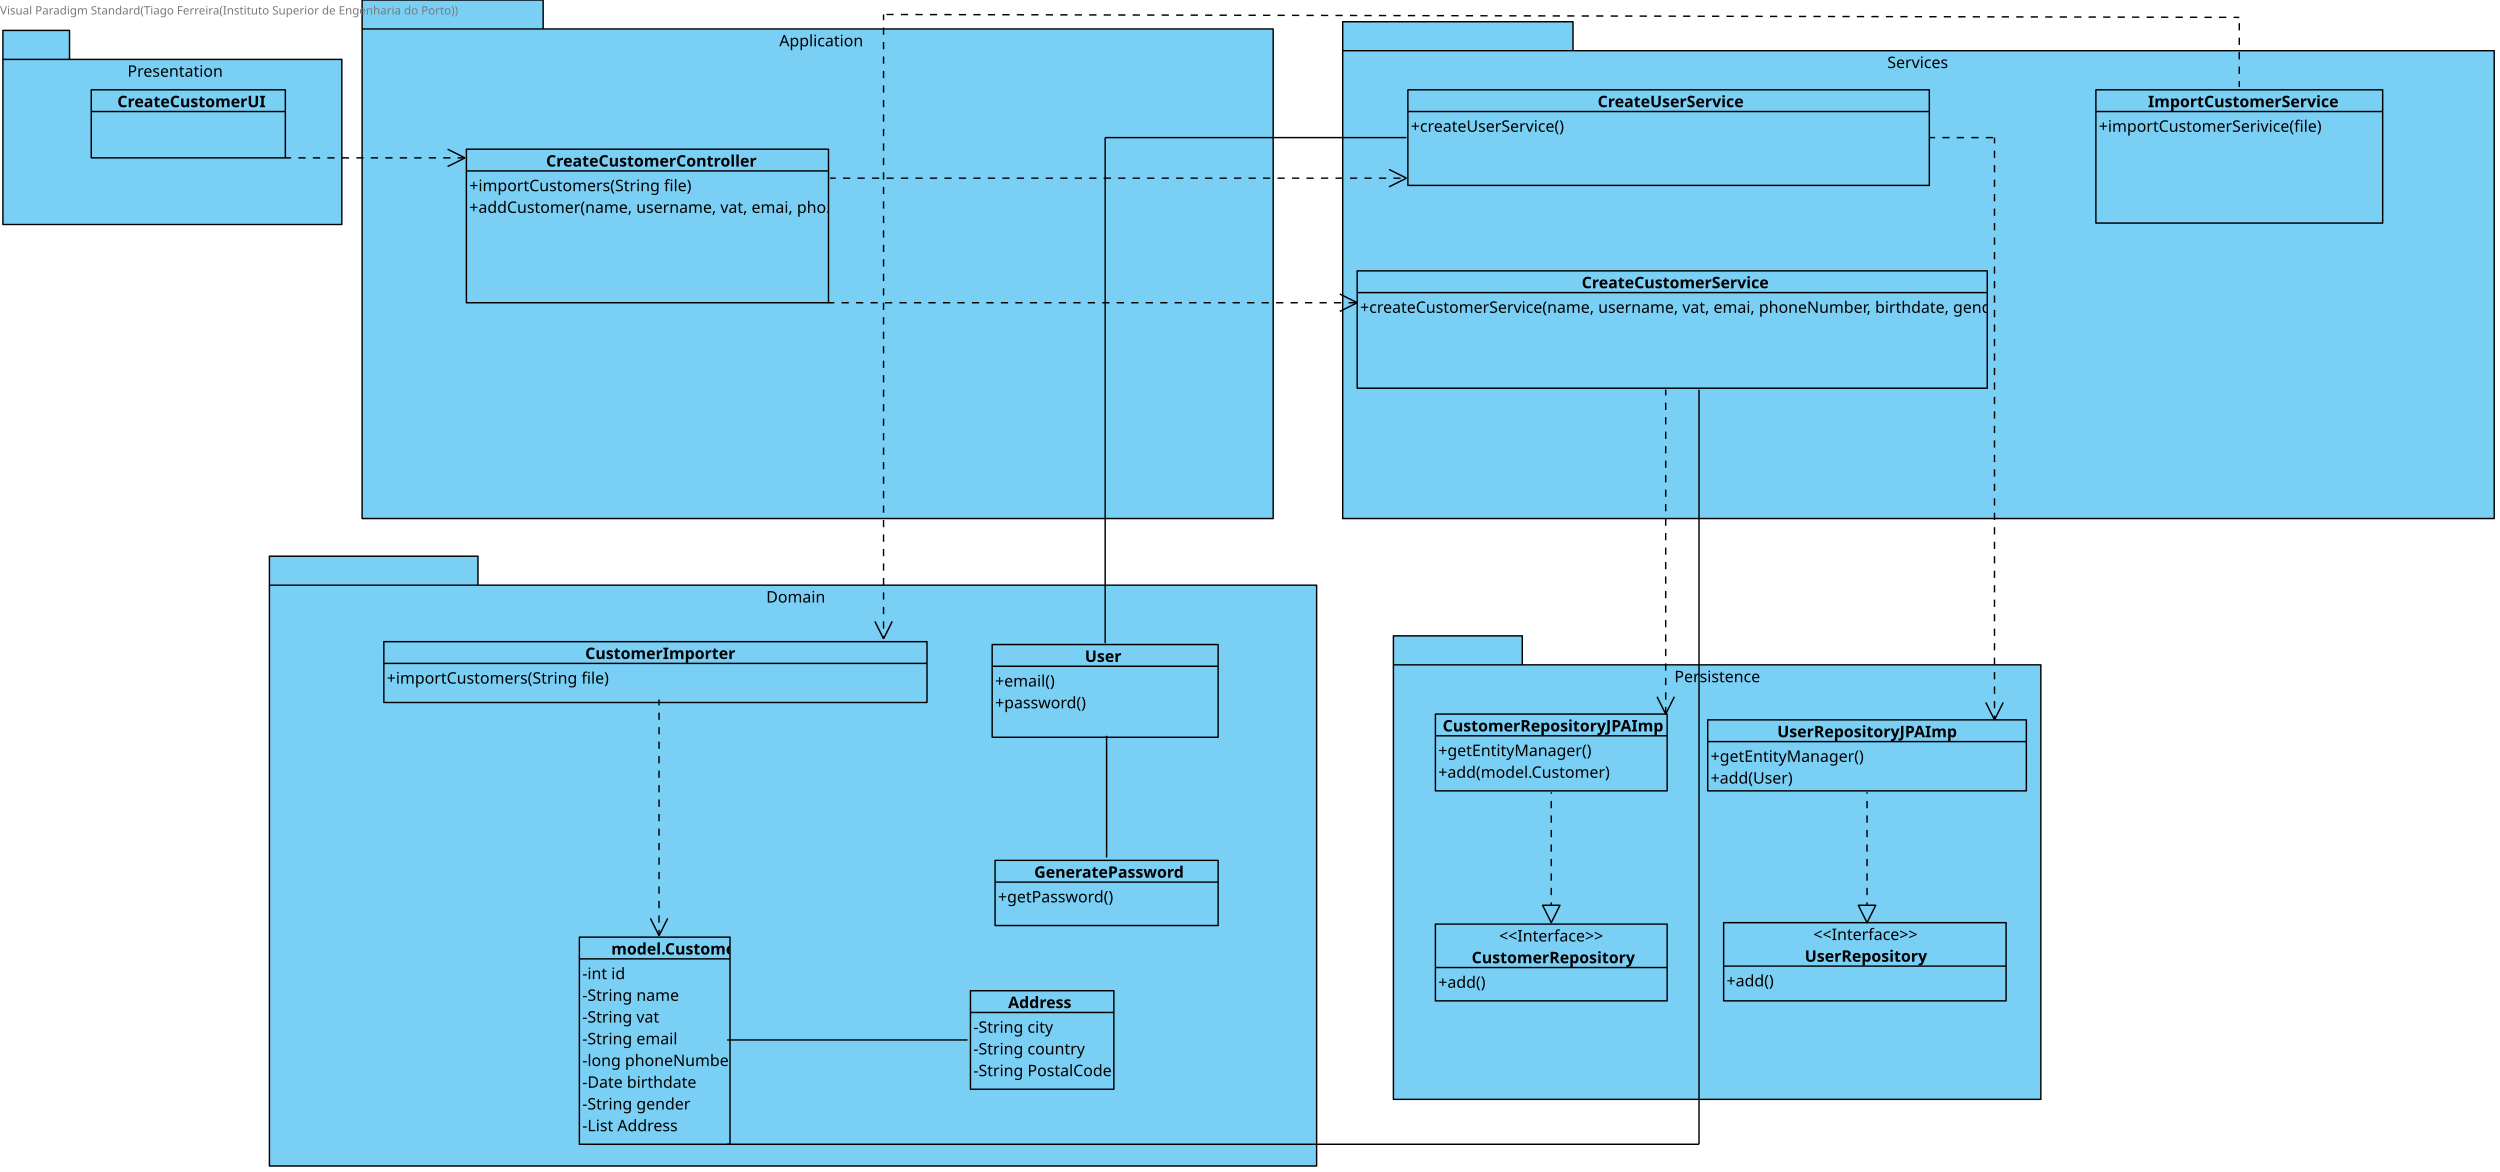
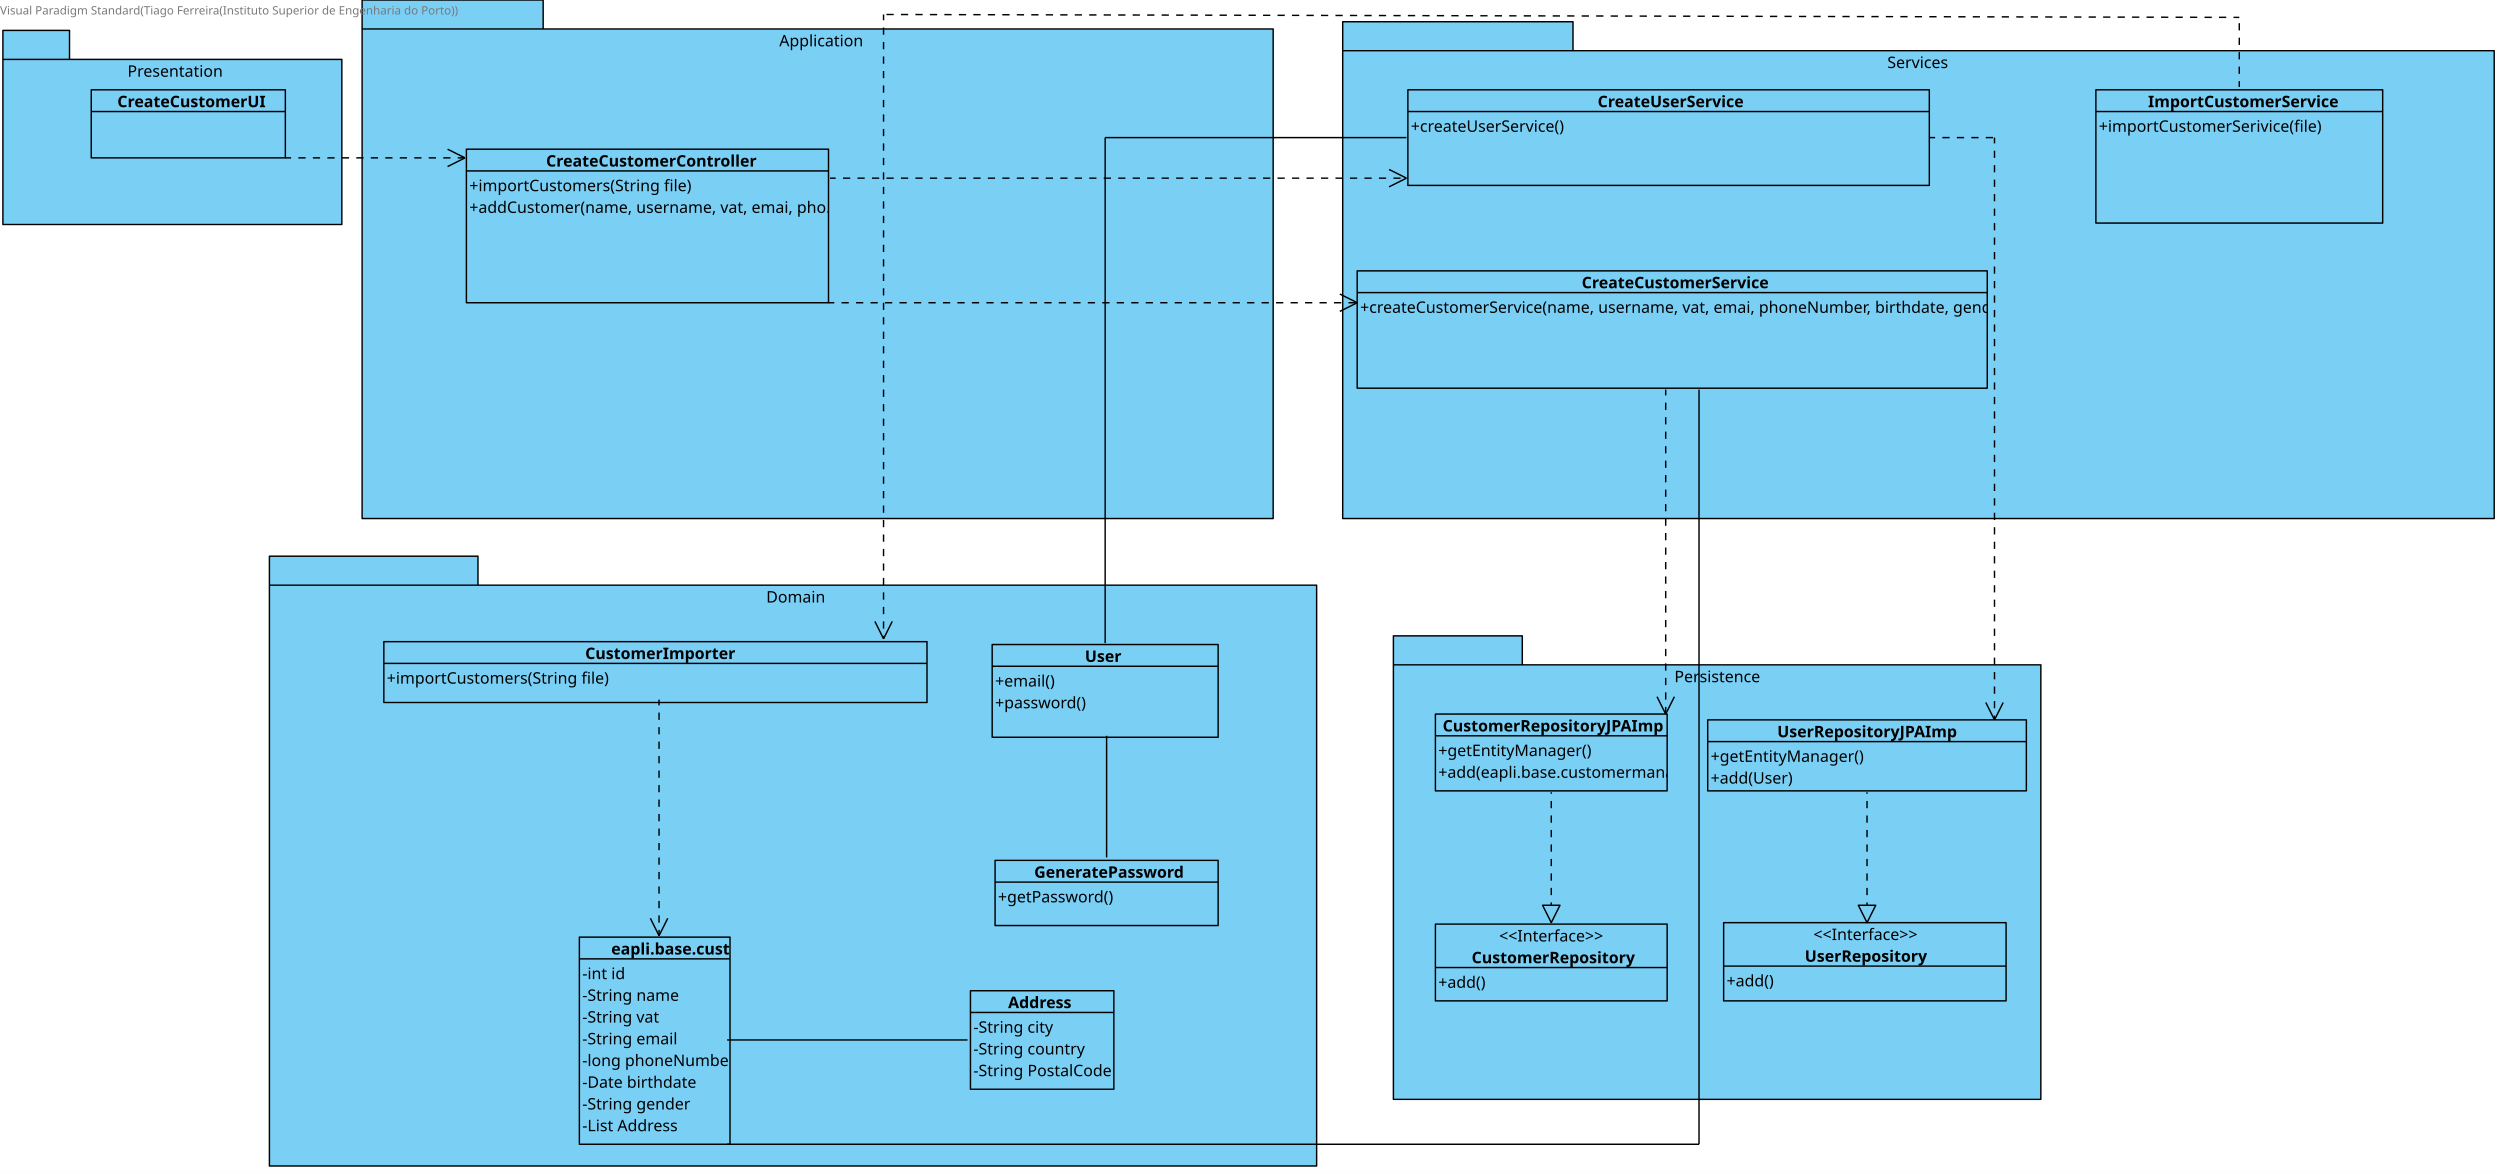
<svg xmlns="http://www.w3.org/2000/svg" fill-opacity="0" color-rendering="auto" color-interpolation="auto" text-rendering="auto" stroke="rgb(0,0,0)" stroke-linecap="square" width="1726" stroke-miterlimit="10" shape-rendering="auto" stroke-opacity="0" fill="rgb(0,0,0)" stroke-dasharray="none" font-weight="normal" stroke-width="1" height="809" font-family="'Dialog'" font-style="normal" stroke-linejoin="miter" font-size="12px" stroke-dashoffset="0" image-rendering="auto">
  <defs id="genericDefs" />
  <g>
    <defs id="defs1">
      <clipPath clipPathUnits="userSpaceOnUse" id="clipPath1">
        <path d="M-7 -7 L735 -7 L735 433 L-7 433 L-7 -7 Z" />
      </clipPath>
      <clipPath clipPathUnits="userSpaceOnUse" id="clipPath2">
        <path d="M0 0 L0 402 L724 402 L724 0 Z" />
      </clipPath>
      <clipPath clipPathUnits="userSpaceOnUse" id="clipPath3">
        <path d="M-7 -7 L246 -7 L246 146 L-7 146 L-7 -7 Z" />
      </clipPath>
      <clipPath clipPathUnits="userSpaceOnUse" id="clipPath4">
        <path d="M0 0 L0 115 L235 115 L235 0 Z" />
      </clipPath>
      <clipPath clipPathUnits="userSpaceOnUse" id="clipPath5">
        <path d="M-7 -7 L145 -7 L145 58 L-7 58 L-7 -7 Z" />
      </clipPath>
      <clipPath clipPathUnits="userSpaceOnUse" id="clipPath6">
        <path d="M0 0 L0 32 L134 32 L134 0 Z" />
      </clipPath>
      <clipPath clipPathUnits="userSpaceOnUse" id="clipPath7">
        <path d="M0 0 L0 15 L134 15 L134 0 Z" />
      </clipPath>
      <clipPath clipPathUnits="userSpaceOnUse" id="clipPath8">
        <path d="M-7 -7 L386 -7 L386 53 L-7 53 L-7 -7 Z" />
      </clipPath>
      <clipPath clipPathUnits="userSpaceOnUse" id="clipPath9">
        <path d="M0 0 L0 15 L375 15 L375 0 Z" />
      </clipPath>
      <clipPath clipPathUnits="userSpaceOnUse" id="clipPath10">
        <path d="M0 0 L0 27 L375 27 L375 0 Z" />
      </clipPath>
      <clipPath clipPathUnits="userSpaceOnUse" id="clipPath11">
        <path d="M-7 -7 L459 -7 L459 332 L-7 332 L-7 -7 Z" />
      </clipPath>
      <clipPath clipPathUnits="userSpaceOnUse" id="clipPath12">
        <path d="M0 0 L0 301 L448 301 L448 0 Z" />
      </clipPath>
      <clipPath clipPathUnits="userSpaceOnUse" id="clipPath13">
        <path d="M-7 -7 L115 -7 L115 154 L-7 154 L-7 -7 Z" />
      </clipPath>
      <clipPath clipPathUnits="userSpaceOnUse" id="clipPath14">
        <path d="M0 0 L0 128 L104 128 L104 0 Z" />
      </clipPath>
      <clipPath clipPathUnits="userSpaceOnUse" id="clipPath15">
        <path d="M0 0 L0 15 L104 15 L104 0 Z" />
      </clipPath>
      <clipPath clipPathUnits="userSpaceOnUse" id="clipPath16">
        <path d="M-7 -7 L110 -7 L110 79 L-7 79 L-7 -7 Z" />
      </clipPath>
      <clipPath clipPathUnits="userSpaceOnUse" id="clipPath17">
        <path d="M0 0 L0 53 L99 53 L99 0 Z" />
      </clipPath>
      <clipPath clipPathUnits="userSpaceOnUse" id="clipPath18">
        <path d="M0 0 L0 15 L99 15 L99 0 Z" />
      </clipPath>
      <clipPath clipPathUnits="userSpaceOnUse" id="clipPath19">
        <path d="M-7 -7 L641 -7 L641 370 L-7 370 L-7 -7 Z" />
      </clipPath>
      <clipPath clipPathUnits="userSpaceOnUse" id="clipPath20">
        <path d="M0 0 L0 339 L630 339 L630 0 Z" />
      </clipPath>
      <clipPath clipPathUnits="userSpaceOnUse" id="clipPath21">
        <path d="M-7 -7 L171 -7 L171 64 L-7 64 L-7 -7 Z" />
      </clipPath>
      <clipPath clipPathUnits="userSpaceOnUse" id="clipPath22">
        <path d="M0 0 L0 38 L160 38 L160 0 Z" />
      </clipPath>
      <clipPath clipPathUnits="userSpaceOnUse" id="clipPath23">
        <path d="M0 0 L0 15 L160 15 L160 0 Z" />
      </clipPath>
      <clipPath clipPathUnits="userSpaceOnUse" id="clipPath24">
        <path d="M0 0 L0 23 L160 23 L160 0 Z" />
      </clipPath>
      <clipPath clipPathUnits="userSpaceOnUse" id="clipPath25">
        <path d="M0 0 L0 30 L160 30 L160 0 Z" />
      </clipPath>
      <clipPath clipPathUnits="userSpaceOnUse" id="clipPath26">
        <path d="M-7 -7 L261 -7 L261 117 L-7 117 L-7 -7 Z" />
      </clipPath>
      <clipPath clipPathUnits="userSpaceOnUse" id="clipPath27">
        <path d="M0 0 L0 91 L250 91 L250 0 Z" />
      </clipPath>
      <clipPath clipPathUnits="userSpaceOnUse" id="clipPath28">
        <path d="M0 0 L0 15 L250 15 L250 0 Z" />
      </clipPath>
      <clipPath clipPathUnits="userSpaceOnUse" id="clipPath29">
        <path d="M-7 -7 L165 -7 L165 56 L-7 56 L-7 -7 Z" />
      </clipPath>
      <clipPath clipPathUnits="userSpaceOnUse" id="clipPath30">
        <path d="M0 0 L0 15 L154 15 L154 0 Z" />
      </clipPath>
      <clipPath clipPathUnits="userSpaceOnUse" id="clipPath31">
        <path d="M0 0 L0 30 L154 30 L154 0 Z" />
      </clipPath>
      <clipPath clipPathUnits="userSpaceOnUse" id="clipPath32">
        <path d="M-7 -7 L231 -7 L231 60 L-7 60 L-7 -7 Z" />
      </clipPath>
      <clipPath clipPathUnits="userSpaceOnUse" id="clipPath33">
        <path d="M0 0 L0 34 L220 34 L220 0 Z" />
      </clipPath>
      <clipPath clipPathUnits="userSpaceOnUse" id="clipPath34">
        <path d="M0 0 L0 15 L220 15 L220 0 Z" />
      </clipPath>
      <clipPath clipPathUnits="userSpaceOnUse" id="clipPath35">
        <path d="M-7 -7 L206 -7 L206 65 L-7 65 L-7 -7 Z" />
      </clipPath>
      <clipPath clipPathUnits="userSpaceOnUse" id="clipPath36">
        <path d="M0 0 L0 24 L195 24 L195 0 Z" />
      </clipPath>
      <clipPath clipPathUnits="userSpaceOnUse" id="clipPath37">
        <path d="M0 0 L0 30 L195 30 L195 0 Z" />
      </clipPath>
      <clipPath clipPathUnits="userSpaceOnUse" id="clipPath38">
        <path d="M-7 -7 L807 -7 L807 355 L-7 355 L-7 -7 Z" />
      </clipPath>
      <clipPath clipPathUnits="userSpaceOnUse" id="clipPath39">
        <path d="M0 0 L0 324 L796 324 L796 0 Z" />
      </clipPath>
      <clipPath clipPathUnits="userSpaceOnUse" id="clipPath40">
        <path d="M-7 -7 L446 -7 L446 92 L-7 92 L-7 -7 Z" />
      </clipPath>
      <clipPath clipPathUnits="userSpaceOnUse" id="clipPath41">
        <path d="M0 0 L0 66 L435 66 L435 0 Z" />
      </clipPath>
      <clipPath clipPathUnits="userSpaceOnUse" id="clipPath42">
        <path d="M0 0 L0 15 L435 15 L435 0 Z" />
      </clipPath>
      <clipPath clipPathUnits="userSpaceOnUse" id="clipPath43">
        <path d="M-7 -7 L167 -7 L167 75 L-7 75 L-7 -7 Z" />
      </clipPath>
      <clipPath clipPathUnits="userSpaceOnUse" id="clipPath44">
        <path d="M0 0 L0 49 L156 49 L156 0 Z" />
      </clipPath>
      <clipPath clipPathUnits="userSpaceOnUse" id="clipPath45">
        <path d="M0 0 L0 15 L155 15 L155 0 Z" />
      </clipPath>
      <clipPath clipPathUnits="userSpaceOnUse" id="clipPath46">
        <path d="M-7 -7 L371 -7 L371 77 L-7 77 L-7 -7 Z" />
      </clipPath>
      <clipPath clipPathUnits="userSpaceOnUse" id="clipPath47">
        <path d="M0 0 L0 51 L360 51 L360 0 Z" />
      </clipPath>
      <clipPath clipPathUnits="userSpaceOnUse" id="clipPath48">
        <path d="M0 0 L0 15 L360 15 L360 0 Z" />
      </clipPath>
      <clipPath clipPathUnits="userSpaceOnUse" id="clipPath49">
        <path d="M-7 -7 L209 -7 L209 103 L-7 103 L-7 -7 Z" />
      </clipPath>
      <clipPath clipPathUnits="userSpaceOnUse" id="clipPath50">
        <path d="M0 0 L0 77 L198 77 L198 0 Z" />
      </clipPath>
      <clipPath clipPathUnits="userSpaceOnUse" id="clipPath51">
        <path d="M0 0 L0 15 L198 15 L198 0 Z" />
      </clipPath>
      <clipPath clipPathUnits="userSpaceOnUse" id="clipPath52">
        <path d="M0 0 L260 0 L260 94 L0 94 L0 0 Z" />
      </clipPath>
      <clipPath clipPathUnits="userSpaceOnUse" id="clipPath53">
        <path d="M0 0 L0 94 L260 94 L260 0 Z" />
      </clipPath>
      <clipPath clipPathUnits="userSpaceOnUse" id="clipPath54">
        <path d="M0 0 L104 0 L104 194 L0 194 L0 0 Z" />
      </clipPath>
      <clipPath clipPathUnits="userSpaceOnUse" id="clipPath55">
        <path d="M0 0 L0 194 L104 194 L104 0 Z" />
      </clipPath>
      <clipPath clipPathUnits="userSpaceOnUse" id="clipPath56">
        <path d="M0 0 L219 0 L219 94 L0 94 L0 0 Z" />
      </clipPath>
      <clipPath clipPathUnits="userSpaceOnUse" id="clipPath57">
        <path d="M0 0 L0 94 L219 94 L219 0 Z" />
      </clipPath>
      <clipPath clipPathUnits="userSpaceOnUse" id="clipPath58">
        <path d="M0 0 L95 0 L95 185 L0 185 L0 0 Z" />
      </clipPath>
      <clipPath clipPathUnits="userSpaceOnUse" id="clipPath59">
        <path d="M0 0 L0 185 L95 185 L95 0 Z" />
      </clipPath>
      <clipPath clipPathUnits="userSpaceOnUse" id="clipPath60">
        <path d="M0 0 L95 0 L95 319 L0 319 L0 0 Z" />
      </clipPath>
      <clipPath clipPathUnits="userSpaceOnUse" id="clipPath61">
        <path d="M0 0 L0 319 L95 319 L95 0 Z" />
      </clipPath>
      <clipPath clipPathUnits="userSpaceOnUse" id="clipPath62">
        <path d="M0 0 L94 0 L94 257 L0 257 L0 0 Z" />
      </clipPath>
      <clipPath clipPathUnits="userSpaceOnUse" id="clipPath63">
        <path d="M0 0 L0 257 L94 257 L94 0 Z" />
      </clipPath>
      <clipPath clipPathUnits="userSpaceOnUse" id="clipPath64">
        <path d="M0 0 L459 0 L459 95 L0 95 L0 0 Z" />
      </clipPath>
      <clipPath clipPathUnits="userSpaceOnUse" id="clipPath65">
        <path d="M0 0 L0 95 L459 95 L459 0 Z" />
      </clipPath>
      <clipPath clipPathUnits="userSpaceOnUse" id="clipPath66">
        <path d="M0 0 L149 0 L149 506 L0 506 L0 0 Z" />
      </clipPath>
      <clipPath clipPathUnits="userSpaceOnUse" id="clipPath67">
        <path d="M0 0 L0 506 L149 506 L149 0 Z" />
      </clipPath>
      <clipPath clipPathUnits="userSpaceOnUse" id="clipPath68">
        <path d="M0 0 L502 0 L502 104 L0 104 L0 0 Z" />
      </clipPath>
      <clipPath clipPathUnits="userSpaceOnUse" id="clipPath69">
        <path d="M0 0 L0 104 L502 104 L502 0 Z" />
      </clipPath>
      <clipPath clipPathUnits="userSpaceOnUse" id="clipPath70">
        <path d="M0 0 L766 0 L766 616 L0 616 L0 0 Z" />
      </clipPath>
      <clipPath clipPathUnits="userSpaceOnUse" id="clipPath71">
        <path d="M0 0 L0 616 L766 616 L766 0 Z" />
      </clipPath>
      <clipPath clipPathUnits="userSpaceOnUse" id="clipPath72">
        <path d="M0 0 L104 0 L104 188 L0 188 L0 0 Z" />
      </clipPath>
      <clipPath clipPathUnits="userSpaceOnUse" id="clipPath73">
        <path d="M0 0 L0 188 L104 188 L104 0 Z" />
      </clipPath>
      <clipPath clipPathUnits="userSpaceOnUse" id="clipPath74">
        <path d="M0 0 L312 0 L312 453 L0 453 L0 0 Z" />
      </clipPath>
      <clipPath clipPathUnits="userSpaceOnUse" id="clipPath75">
        <path d="M0 0 L0 453 L312 453 L312 0 Z" />
      </clipPath>
      <clipPath clipPathUnits="userSpaceOnUse" id="clipPath76">
        <path d="M0 0 L1030 0 L1030 526 L0 526 L0 0 Z" />
      </clipPath>
      <clipPath clipPathUnits="userSpaceOnUse" id="clipPath77">
        <path d="M0 0 L0 526 L1030 526 L1030 0 Z" />
      </clipPath>
    </defs>
    <g fill="white" text-rendering="geometricPrecision" fill-opacity="1" stroke-opacity="1" stroke="white">
      <rect x="0" width="1726" height="809" y="0" stroke="none" />
    </g>
    <g font-size="11px" transform="translate(186,384)" fill-opacity="1" fill="rgb(122,207,245)" text-rendering="geometricPrecision" image-rendering="optimizeQuality" font-family="sans-serif" stroke="rgb(122,207,245)" stroke-opacity="1">
      <rect x="0" width="144" height="20" y="0" clip-path="url(#clipPath1)" stroke="none" />
      <rect x="0" width="723" height="401" y="20" clip-path="url(#clipPath1)" stroke="none" />
    </g>
    <g stroke-linecap="butt" font-size="11px" transform="translate(186,384)" fill-opacity="1" fill="black" text-rendering="geometricPrecision" image-rendering="optimizeQuality" font-family="sans-serif" stroke-linejoin="round" stroke="black" stroke-opacity="1" stroke-miterlimit="0">
      <path fill="none" d="M0 20 L723 20 L723 421 L0 421 L0 0 L144 0 L144 20" clip-path="url(#clipPath1)" />
    </g>
    <g font-size="11px" transform="translate(186,404)" fill-opacity="1" fill="black" text-rendering="geometricPrecision" image-rendering="optimizeQuality" font-family="sans-serif" stroke="black" stroke-opacity="1">
      <text x="343" xml:space="preserve" y="12" clip-path="url(#clipPath2)" stroke="none">Domain</text>
    </g>
    <g font-size="11px" transform="translate(2,21)" fill-opacity="1" fill="rgb(122,207,245)" text-rendering="geometricPrecision" image-rendering="optimizeQuality" font-family="sans-serif" stroke="rgb(122,207,245)" stroke-opacity="1">
      <rect x="0" width="46" height="20" y="0" clip-path="url(#clipPath3)" stroke="none" />
      <rect x="0" width="234" height="114" y="20" clip-path="url(#clipPath3)" stroke="none" />
    </g>
    <g stroke-linecap="butt" font-size="11px" transform="translate(2,21)" fill-opacity="1" fill="black" text-rendering="geometricPrecision" image-rendering="optimizeQuality" font-family="sans-serif" stroke-linejoin="round" stroke="black" stroke-opacity="1" stroke-miterlimit="0">
      <path fill="none" d="M0 20 L234 20 L234 134 L0 134 L0 0 L46 0 L46 20" clip-path="url(#clipPath3)" />
    </g>
    <g font-size="11px" transform="translate(2,41)" fill-opacity="1" fill="black" text-rendering="geometricPrecision" image-rendering="optimizeQuality" font-family="sans-serif" stroke="black" stroke-opacity="1">
      <text x="86" xml:space="preserve" y="12" clip-path="url(#clipPath4)" stroke="none">Presentation</text>
    </g>
    <g font-size="11px" transform="translate(63,62)" fill-opacity="1" fill="rgb(122,207,245)" text-rendering="geometricPrecision" image-rendering="optimizeQuality" font-family="sans-serif" stroke="rgb(122,207,245)" font-weight="bold" stroke-opacity="1">
      <rect x="0" width="134" height="47" y="0" clip-path="url(#clipPath5)" stroke="none" />
    </g>
    <g fill-opacity="1" text-rendering="geometricPrecision" stroke="black" stroke-linecap="butt" transform="translate(63,62)" stroke-miterlimit="0" stroke-opacity="1" fill="black" font-weight="bold" font-family="sans-serif" stroke-linejoin="round" font-size="11px" image-rendering="optimizeQuality">
      <rect fill="none" x="0" width="134" height="47" y="0" clip-path="url(#clipPath5)" />
      <line y2="15" fill="none" x1="0" clip-path="url(#clipPath5)" x2="134" y1="15" />
    </g>
    <g font-size="11px" transform="translate(63,62)" fill-opacity="1" fill="black" text-rendering="geometricPrecision" image-rendering="optimizeQuality" font-family="sans-serif" stroke="black" font-weight="bold" stroke-opacity="1">
      <text x="18" xml:space="preserve" y="12" clip-path="url(#clipPath7)" stroke="none">CreateCustomerUI</text>
    </g>
    <g font-size="11px" transform="translate(265,443)" fill-opacity="1" fill="rgb(122,207,245)" text-rendering="geometricPrecision" image-rendering="optimizeQuality" font-family="sans-serif" stroke="rgb(122,207,245)" font-weight="bold" stroke-opacity="1">
      <rect x="0" width="375" height="42" y="0" clip-path="url(#clipPath8)" stroke="none" />
    </g>
    <g fill-opacity="1" text-rendering="geometricPrecision" stroke="black" stroke-linecap="butt" transform="translate(265,443)" stroke-miterlimit="0" stroke-opacity="1" fill="black" font-weight="bold" font-family="sans-serif" stroke-linejoin="round" font-size="11px" image-rendering="optimizeQuality">
      <rect fill="none" x="0" width="375" height="42" y="0" clip-path="url(#clipPath8)" />
      <line y2="15" fill="none" x1="0" clip-path="url(#clipPath8)" x2="375" y1="15" />
    </g>
    <g font-size="11px" transform="translate(265,443)" fill-opacity="1" fill="black" text-rendering="geometricPrecision" image-rendering="optimizeQuality" font-family="sans-serif" stroke="black" font-weight="bold" stroke-opacity="1">
      <text x="139" xml:space="preserve" y="12" clip-path="url(#clipPath9)" stroke="none">CustomerImporter</text>
    </g>
    <g font-size="11px" transform="matrix(1,0,0,1,265,458)" fill-opacity="1" fill="black" text-rendering="geometricPrecision" image-rendering="optimizeQuality" font-family="sans-serif" stroke="black" stroke-opacity="1">
      <text x="2" xml:space="preserve" y="14" clip-path="url(#clipPath10)" stroke="none">+importCustomers(String file)</text>
    </g>
    <g font-size="11px" transform="translate(962,439)" fill-opacity="1" fill="rgb(122,207,245)" text-rendering="geometricPrecision" image-rendering="optimizeQuality" font-family="sans-serif" stroke="rgb(122,207,245)" stroke-opacity="1">
      <rect x="0" width="89" height="20" y="0" clip-path="url(#clipPath11)" stroke="none" />
      <rect x="0" width="447" height="300" y="20" clip-path="url(#clipPath11)" stroke="none" />
    </g>
    <g stroke-linecap="butt" font-size="11px" transform="translate(962,439)" fill-opacity="1" fill="black" text-rendering="geometricPrecision" image-rendering="optimizeQuality" font-family="sans-serif" stroke-linejoin="round" stroke="black" stroke-opacity="1" stroke-miterlimit="0">
      <path fill="none" d="M0 20 L447 20 L447 320 L0 320 L0 0 L89 0 L89 20" clip-path="url(#clipPath11)" />
    </g>
    <g font-size="11px" transform="translate(962,459)" fill-opacity="1" fill="black" text-rendering="geometricPrecision" image-rendering="optimizeQuality" font-family="sans-serif" stroke="black" stroke-opacity="1">
      <text x="194" xml:space="preserve" y="12" clip-path="url(#clipPath12)" stroke="none">Persistence</text>
    </g>
    <g font-size="11px" transform="translate(400,647)" fill-opacity="1" fill="rgb(122,207,245)" text-rendering="geometricPrecision" image-rendering="optimizeQuality" font-family="sans-serif" stroke="rgb(122,207,245)" font-weight="bold" stroke-opacity="1">
      <rect x="0" width="104" height="143" y="0" clip-path="url(#clipPath13)" stroke="none" />
    </g>
    <g fill-opacity="1" text-rendering="geometricPrecision" stroke="black" stroke-linecap="butt" transform="translate(400,647)" stroke-miterlimit="0" stroke-opacity="1" fill="black" font-weight="bold" font-family="sans-serif" stroke-linejoin="round" font-size="11px" image-rendering="optimizeQuality">
      <rect fill="none" x="0" width="104" height="143" y="0" clip-path="url(#clipPath13)" />
      <line y2="15" fill="none" x1="0" clip-path="url(#clipPath13)" x2="104" y1="15" />
    </g>
    <g font-size="11px" transform="matrix(1,0,0,1,400,662)" fill-opacity="1" fill="black" text-rendering="geometricPrecision" image-rendering="optimizeQuality" font-family="sans-serif" stroke="black" stroke-opacity="1">
      <text x="2" xml:space="preserve" y="14" clip-path="url(#clipPath14)" stroke="none">-int id</text>
    </g>
    <g font-size="11px" transform="matrix(1,0,0,1,400,662)" fill-opacity="1" fill="black" text-rendering="geometricPrecision" image-rendering="optimizeQuality" font-family="sans-serif" stroke="black" stroke-opacity="1">
      <text x="2" xml:space="preserve" y="29" clip-path="url(#clipPath14)" stroke="none">-String name</text>
    </g>
    <g font-size="11px" transform="matrix(1,0,0,1,400,662)" fill-opacity="1" fill="black" text-rendering="geometricPrecision" image-rendering="optimizeQuality" font-family="sans-serif" stroke="black" stroke-opacity="1">
      <text x="2" xml:space="preserve" y="44" clip-path="url(#clipPath14)" stroke="none">-String vat</text>
    </g>
    <g font-size="11px" transform="matrix(1,0,0,1,400,662)" fill-opacity="1" fill="black" text-rendering="geometricPrecision" image-rendering="optimizeQuality" font-family="sans-serif" stroke="black" stroke-opacity="1">
      <text x="2" xml:space="preserve" y="59" clip-path="url(#clipPath14)" stroke="none">-String email</text>
    </g>
    <g font-size="11px" transform="matrix(1,0,0,1,400,662)" fill-opacity="1" fill="black" text-rendering="geometricPrecision" image-rendering="optimizeQuality" font-family="sans-serif" stroke="black" stroke-opacity="1">
      <text x="2" xml:space="preserve" y="74" clip-path="url(#clipPath14)" stroke="none">-long phoneNumber</text>
    </g>
    <g font-size="11px" transform="matrix(1,0,0,1,400,662)" fill-opacity="1" fill="black" text-rendering="geometricPrecision" image-rendering="optimizeQuality" font-family="sans-serif" stroke="black" stroke-opacity="1">
      <text x="2" xml:space="preserve" y="89" clip-path="url(#clipPath14)" stroke="none">-Date birthdate</text>
    </g>
    <g font-size="11px" transform="matrix(1,0,0,1,400,662)" fill-opacity="1" fill="black" text-rendering="geometricPrecision" image-rendering="optimizeQuality" font-family="sans-serif" stroke="black" stroke-opacity="1">
      <text x="2" xml:space="preserve" y="104" clip-path="url(#clipPath14)" stroke="none">-String gender</text>
    </g>
    <g font-size="11px" transform="matrix(1,0,0,1,400,662)" fill-opacity="1" fill="black" text-rendering="geometricPrecision" image-rendering="optimizeQuality" font-family="sans-serif" stroke="black" stroke-opacity="1">
      <text x="2" xml:space="preserve" y="119" clip-path="url(#clipPath14)" stroke="none">-List Address</text>
    </g>
    <g font-size="11px" transform="translate(400,647)" fill-opacity="1" fill="black" text-rendering="geometricPrecision" image-rendering="optimizeQuality" font-family="sans-serif" stroke="black" font-weight="bold" stroke-opacity="1">
-       <text x="22" xml:space="preserve" y="12" clip-path="url(#clipPath15)" stroke="none">model.Customer⠀</text>
+       <text x="22" xml:space="preserve" y="12" clip-path="url(#clipPath15)" stroke="none">eapli.base.customermanagement.domain.Customer⠀</text>
    </g>
    <g font-size="11px" transform="translate(670,684)" fill-opacity="1" fill="rgb(122,207,245)" text-rendering="geometricPrecision" image-rendering="optimizeQuality" font-family="sans-serif" stroke="rgb(122,207,245)" font-weight="bold" stroke-opacity="1">
      <rect x="0" width="99" height="68" y="0" clip-path="url(#clipPath16)" stroke="none" />
    </g>
    <g fill-opacity="1" text-rendering="geometricPrecision" stroke="black" stroke-linecap="butt" transform="translate(670,684)" stroke-miterlimit="0" stroke-opacity="1" fill="black" font-weight="bold" font-family="sans-serif" stroke-linejoin="round" font-size="11px" image-rendering="optimizeQuality">
      <rect fill="none" x="0" width="99" height="68" y="0" clip-path="url(#clipPath16)" />
      <line y2="15" fill="none" x1="0" clip-path="url(#clipPath16)" x2="99" y1="15" />
    </g>
    <g font-size="11px" transform="matrix(1,0,0,1,670,699)" fill-opacity="1" fill="black" text-rendering="geometricPrecision" image-rendering="optimizeQuality" font-family="sans-serif" stroke="black" stroke-opacity="1">
      <text x="2" xml:space="preserve" y="14" clip-path="url(#clipPath17)" stroke="none">-String city</text>
    </g>
    <g font-size="11px" transform="matrix(1,0,0,1,670,699)" fill-opacity="1" fill="black" text-rendering="geometricPrecision" image-rendering="optimizeQuality" font-family="sans-serif" stroke="black" stroke-opacity="1">
      <text x="2" xml:space="preserve" y="29" clip-path="url(#clipPath17)" stroke="none">-String country</text>
    </g>
    <g font-size="11px" transform="matrix(1,0,0,1,670,699)" fill-opacity="1" fill="black" text-rendering="geometricPrecision" image-rendering="optimizeQuality" font-family="sans-serif" stroke="black" stroke-opacity="1">
      <text x="2" xml:space="preserve" y="44" clip-path="url(#clipPath17)" stroke="none">-String PostalCode</text>
    </g>
    <g font-size="11px" transform="translate(670,684)" fill-opacity="1" fill="black" text-rendering="geometricPrecision" image-rendering="optimizeQuality" font-family="sans-serif" stroke="black" font-weight="bold" stroke-opacity="1">
      <text x="26" xml:space="preserve" y="12" clip-path="url(#clipPath18)" stroke="none">Address</text>
    </g>
    <g font-size="11px" transform="translate(250,0)" fill-opacity="1" fill="rgb(122,207,245)" text-rendering="geometricPrecision" image-rendering="optimizeQuality" font-family="sans-serif" stroke="rgb(122,207,245)" stroke-opacity="1">
      <rect x="0" width="125" height="20" y="0" clip-path="url(#clipPath19)" stroke="none" />
      <rect x="0" width="629" height="338" y="20" clip-path="url(#clipPath19)" stroke="none" />
    </g>
    <g stroke-linecap="butt" font-size="11px" transform="translate(250,0)" fill-opacity="1" fill="black" text-rendering="geometricPrecision" image-rendering="optimizeQuality" font-family="sans-serif" stroke-linejoin="round" stroke="black" stroke-opacity="1" stroke-miterlimit="0">
      <path fill="none" d="M0 20 L629 20 L629 358 L0 358 L0 0 L125 0 L125 20" clip-path="url(#clipPath19)" />
    </g>
    <g font-size="11px" transform="translate(250,20)" fill-opacity="1" fill="black" text-rendering="geometricPrecision" image-rendering="optimizeQuality" font-family="sans-serif" stroke="black" stroke-opacity="1">
      <text x="288" xml:space="preserve" y="12" clip-path="url(#clipPath20)" stroke="none">Application</text>
    </g>
    <g font-size="11px" transform="translate(991,493)" fill-opacity="1" fill="rgb(122,207,245)" text-rendering="geometricPrecision" image-rendering="optimizeQuality" font-family="sans-serif" stroke="rgb(122,207,245)" font-weight="bold" stroke-opacity="1">
      <rect x="0" width="160" height="53" y="0" clip-path="url(#clipPath21)" stroke="none" />
    </g>
    <g fill-opacity="1" text-rendering="geometricPrecision" stroke="black" stroke-linecap="butt" transform="translate(991,493)" stroke-miterlimit="0" stroke-opacity="1" fill="black" font-weight="bold" font-family="sans-serif" stroke-linejoin="round" font-size="11px" image-rendering="optimizeQuality">
      <rect fill="none" x="0" width="160" height="53" y="0" clip-path="url(#clipPath21)" />
      <line y2="15" fill="none" x1="0" clip-path="url(#clipPath21)" x2="160" y1="15" />
    </g>
    <g font-size="11px" transform="matrix(1,0,0,1,991,508)" fill-opacity="1" fill="black" text-rendering="geometricPrecision" image-rendering="optimizeQuality" font-family="sans-serif" stroke="black" stroke-opacity="1">
      <text x="2" xml:space="preserve" y="14" clip-path="url(#clipPath22)" stroke="none">+getEntityManager()</text>
    </g>
    <g font-size="11px" transform="matrix(1,0,0,1,991,508)" fill-opacity="1" fill="black" text-rendering="geometricPrecision" image-rendering="optimizeQuality" font-family="sans-serif" stroke="black" stroke-opacity="1">
-       <text x="2" xml:space="preserve" y="29" clip-path="url(#clipPath22)" stroke="none">+add(model.Customer)</text>
+       <text x="2" xml:space="preserve" y="29" clip-path="url(#clipPath22)" stroke="none">+add(eapli.base.customermanagement.domain.Customer)</text>
    </g>
    <g font-size="11px" transform="translate(991,493)" fill-opacity="1" fill="black" text-rendering="geometricPrecision" image-rendering="optimizeQuality" font-family="sans-serif" stroke="black" font-weight="bold" stroke-opacity="1">
      <text x="5" xml:space="preserve" y="12" clip-path="url(#clipPath23)" stroke="none">CustomerRepositoryJPAImp</text>
    </g>
    <g font-size="11px" transform="translate(991,638)" fill-opacity="1" fill="rgb(122,207,245)" text-rendering="geometricPrecision" image-rendering="optimizeQuality" font-family="sans-serif" stroke="rgb(122,207,245)" font-weight="bold" stroke-opacity="1">
      <rect x="0" width="160" height="53" y="0" clip-path="url(#clipPath21)" stroke="none" />
    </g>
    <g fill-opacity="1" text-rendering="geometricPrecision" stroke="black" stroke-linecap="butt" transform="translate(991,638)" stroke-miterlimit="0" stroke-opacity="1" fill="black" font-weight="bold" font-family="sans-serif" stroke-linejoin="round" font-size="11px" image-rendering="optimizeQuality">
      <rect fill="none" x="0" width="160" height="53" y="0" clip-path="url(#clipPath21)" />
      <line y2="30" fill="none" x1="0" clip-path="url(#clipPath21)" x2="160" y1="30" />
    </g>
    <g font-size="11px" transform="matrix(1,0,0,1,991,668)" fill-opacity="1" fill="black" text-rendering="geometricPrecision" image-rendering="optimizeQuality" font-family="sans-serif" stroke="black" stroke-opacity="1">
      <text x="2" xml:space="preserve" y="14" clip-path="url(#clipPath24)" stroke="none">+add()</text>
    </g>
    <g font-size="11px" transform="translate(991,638)" fill-opacity="1" fill="black" text-rendering="geometricPrecision" image-rendering="optimizeQuality" font-family="sans-serif" stroke="black" stroke-opacity="1">
      <text x="44" xml:space="preserve" y="12" clip-path="url(#clipPath25)" stroke="none">&lt;&lt;Interface&gt;&gt;</text>
      <text x="25" xml:space="preserve" y="27" clip-path="url(#clipPath25)" font-weight="bold" stroke="none">CustomerRepository</text>
    </g>
    <g font-size="11px" transform="translate(322,103)" fill-opacity="1" fill="rgb(122,207,245)" text-rendering="geometricPrecision" image-rendering="optimizeQuality" font-family="sans-serif" stroke="rgb(122,207,245)" font-weight="bold" stroke-opacity="1">
      <rect x="0" width="250" height="106" y="0" clip-path="url(#clipPath26)" stroke="none" />
    </g>
    <g fill-opacity="1" text-rendering="geometricPrecision" stroke="black" stroke-linecap="butt" transform="translate(322,103)" stroke-miterlimit="0" stroke-opacity="1" fill="black" font-weight="bold" font-family="sans-serif" stroke-linejoin="round" font-size="11px" image-rendering="optimizeQuality">
      <rect fill="none" x="0" width="250" height="106" y="0" clip-path="url(#clipPath26)" />
      <line y2="15" fill="none" x1="0" clip-path="url(#clipPath26)" x2="250" y1="15" />
    </g>
    <g font-size="11px" transform="matrix(1,0,0,1,322,118)" fill-opacity="1" fill="black" text-rendering="geometricPrecision" image-rendering="optimizeQuality" font-family="sans-serif" stroke="black" stroke-opacity="1">
      <text x="2" xml:space="preserve" y="14" clip-path="url(#clipPath27)" stroke="none">+importCustomers(String file)</text>
    </g>
    <g font-size="11px" transform="matrix(1,0,0,1,322,118)" fill-opacity="1" fill="black" text-rendering="geometricPrecision" image-rendering="optimizeQuality" font-family="sans-serif" stroke="black" stroke-opacity="1">
      <text x="2" xml:space="preserve" y="29" clip-path="url(#clipPath27)" stroke="none">+addCustomer(name, username, vat, emai, pho...</text>
    </g>
    <g font-size="11px" transform="translate(322,103)" fill-opacity="1" fill="black" text-rendering="geometricPrecision" image-rendering="optimizeQuality" font-family="sans-serif" stroke="black" font-weight="bold" stroke-opacity="1">
      <text x="55" xml:space="preserve" y="12" clip-path="url(#clipPath28)" stroke="none">CreateCustomerController</text>
    </g>
    <g font-size="11px" transform="translate(687,594)" fill-opacity="1" fill="rgb(122,207,245)" text-rendering="geometricPrecision" image-rendering="optimizeQuality" font-family="sans-serif" stroke="rgb(122,207,245)" font-weight="bold" stroke-opacity="1">
      <rect x="0" width="154" height="45" y="0" clip-path="url(#clipPath29)" stroke="none" />
    </g>
    <g fill-opacity="1" text-rendering="geometricPrecision" stroke="black" stroke-linecap="butt" transform="translate(687,594)" stroke-miterlimit="0" stroke-opacity="1" fill="black" font-weight="bold" font-family="sans-serif" stroke-linejoin="round" font-size="11px" image-rendering="optimizeQuality">
      <rect fill="none" x="0" width="154" height="45" y="0" clip-path="url(#clipPath29)" />
      <line y2="15" fill="none" x1="0" clip-path="url(#clipPath29)" x2="154" y1="15" />
    </g>
    <g font-size="11px" transform="translate(687,594)" fill-opacity="1" fill="black" text-rendering="geometricPrecision" image-rendering="optimizeQuality" font-family="sans-serif" stroke="black" font-weight="bold" stroke-opacity="1">
      <text x="27" xml:space="preserve" y="12" clip-path="url(#clipPath30)" stroke="none">GeneratePassword</text>
    </g>
    <g font-size="11px" transform="matrix(1,0,0,1,687,609)" fill-opacity="1" fill="black" text-rendering="geometricPrecision" image-rendering="optimizeQuality" font-family="sans-serif" stroke="black" stroke-opacity="1">
      <text x="2" xml:space="preserve" y="14" clip-path="url(#clipPath31)" stroke="none">+getPassword()</text>
    </g>
    <g font-size="11px" transform="translate(1179,497)" fill-opacity="1" fill="rgb(122,207,245)" text-rendering="geometricPrecision" image-rendering="optimizeQuality" font-family="sans-serif" stroke="rgb(122,207,245)" font-weight="bold" stroke-opacity="1">
      <rect x="0" width="220" height="49" y="0" clip-path="url(#clipPath32)" stroke="none" />
    </g>
    <g fill-opacity="1" text-rendering="geometricPrecision" stroke="black" stroke-linecap="butt" transform="translate(1179,497)" stroke-miterlimit="0" stroke-opacity="1" fill="black" font-weight="bold" font-family="sans-serif" stroke-linejoin="round" font-size="11px" image-rendering="optimizeQuality">
      <rect fill="none" x="0" width="220" height="49" y="0" clip-path="url(#clipPath32)" />
      <line y2="15" fill="none" x1="0" clip-path="url(#clipPath32)" x2="220" y1="15" />
    </g>
    <g font-size="11px" transform="matrix(1,0,0,1,1179,512)" fill-opacity="1" fill="black" text-rendering="geometricPrecision" image-rendering="optimizeQuality" font-family="sans-serif" stroke="black" stroke-opacity="1">
      <text x="2" xml:space="preserve" y="14" clip-path="url(#clipPath33)" stroke="none">+getEntityManager()</text>
    </g>
    <g font-size="11px" transform="matrix(1,0,0,1,1179,512)" fill-opacity="1" fill="black" text-rendering="geometricPrecision" image-rendering="optimizeQuality" font-family="sans-serif" stroke="black" stroke-opacity="1">
      <text x="2" xml:space="preserve" y="29" clip-path="url(#clipPath33)" stroke="none">+add(User)</text>
    </g>
    <g font-size="11px" transform="translate(1179,497)" fill-opacity="1" fill="black" text-rendering="geometricPrecision" image-rendering="optimizeQuality" font-family="sans-serif" stroke="black" font-weight="bold" stroke-opacity="1">
      <text x="48" xml:space="preserve" y="12" clip-path="url(#clipPath34)" stroke="none">UserRepositoryJPAImp</text>
    </g>
    <g font-size="11px" transform="translate(1190,637)" fill-opacity="1" fill="rgb(122,207,245)" text-rendering="geometricPrecision" image-rendering="optimizeQuality" font-family="sans-serif" stroke="rgb(122,207,245)" font-weight="bold" stroke-opacity="1">
      <rect x="0" width="195" height="54" y="0" clip-path="url(#clipPath35)" stroke="none" />
    </g>
    <g fill-opacity="1" text-rendering="geometricPrecision" stroke="black" stroke-linecap="butt" transform="translate(1190,637)" stroke-miterlimit="0" stroke-opacity="1" fill="black" font-weight="bold" font-family="sans-serif" stroke-linejoin="round" font-size="11px" image-rendering="optimizeQuality">
      <rect fill="none" x="0" width="195" height="54" y="0" clip-path="url(#clipPath35)" />
      <line y2="30" fill="none" x1="0" clip-path="url(#clipPath35)" x2="195" y1="30" />
    </g>
    <g font-size="11px" transform="matrix(1,0,0,1,1190,667)" fill-opacity="1" fill="black" text-rendering="geometricPrecision" image-rendering="optimizeQuality" font-family="sans-serif" stroke="black" stroke-opacity="1">
      <text x="2" xml:space="preserve" y="14" clip-path="url(#clipPath36)" stroke="none">+add()</text>
    </g>
    <g font-size="11px" transform="translate(1190,637)" fill-opacity="1" fill="black" text-rendering="geometricPrecision" image-rendering="optimizeQuality" font-family="sans-serif" stroke="black" stroke-opacity="1">
      <text x="62" xml:space="preserve" y="12" clip-path="url(#clipPath37)" stroke="none">&lt;&lt;Interface&gt;&gt;</text>
      <text x="56" xml:space="preserve" y="27" clip-path="url(#clipPath37)" font-weight="bold" stroke="none">UserRepository</text>
    </g>
    <g font-size="11px" transform="translate(927,15)" fill-opacity="1" fill="rgb(122,207,245)" text-rendering="geometricPrecision" image-rendering="optimizeQuality" font-family="sans-serif" stroke="rgb(122,207,245)" stroke-opacity="1">
      <rect x="0" width="159" height="20" y="0" clip-path="url(#clipPath38)" stroke="none" />
      <rect x="0" width="795" height="323" y="20" clip-path="url(#clipPath38)" stroke="none" />
    </g>
    <g stroke-linecap="butt" font-size="11px" transform="translate(927,15)" fill-opacity="1" fill="black" text-rendering="geometricPrecision" image-rendering="optimizeQuality" font-family="sans-serif" stroke-linejoin="round" stroke="black" stroke-opacity="1" stroke-miterlimit="0">
      <path fill="none" d="M0 20 L795 20 L795 343 L0 343 L0 0 L159 0 L159 20" clip-path="url(#clipPath38)" />
    </g>
    <g font-size="11px" transform="translate(927,35)" fill-opacity="1" fill="black" text-rendering="geometricPrecision" image-rendering="optimizeQuality" font-family="sans-serif" stroke="black" stroke-opacity="1">
      <text x="376" xml:space="preserve" y="12" clip-path="url(#clipPath39)" stroke="none">Services</text>
    </g>
    <g font-size="11px" transform="translate(937,187)" fill-opacity="1" fill="rgb(122,207,245)" text-rendering="geometricPrecision" image-rendering="optimizeQuality" font-family="sans-serif" stroke="rgb(122,207,245)" font-weight="bold" stroke-opacity="1">
      <rect x="0" width="435" height="81" y="0" clip-path="url(#clipPath40)" stroke="none" />
    </g>
    <g fill-opacity="1" text-rendering="geometricPrecision" stroke="black" stroke-linecap="butt" transform="translate(937,187)" stroke-miterlimit="0" stroke-opacity="1" fill="black" font-weight="bold" font-family="sans-serif" stroke-linejoin="round" font-size="11px" image-rendering="optimizeQuality">
      <rect fill="none" x="0" width="435" height="81" y="0" clip-path="url(#clipPath40)" />
      <line y2="15" fill="none" x1="0" clip-path="url(#clipPath40)" x2="435" y1="15" />
    </g>
    <g font-size="11px" transform="matrix(1,0,0,1,937,202)" fill-opacity="1" fill="black" text-rendering="geometricPrecision" image-rendering="optimizeQuality" font-family="sans-serif" stroke="black" stroke-opacity="1">
      <text x="2" xml:space="preserve" y="14" clip-path="url(#clipPath41)" stroke="none">+createCustomerService(name, username, vat, emai, phoneNumber, birthdate, gender)</text>
    </g>
    <g font-size="11px" transform="translate(937,187)" fill-opacity="1" fill="black" text-rendering="geometricPrecision" image-rendering="optimizeQuality" font-family="sans-serif" stroke="black" font-weight="bold" stroke-opacity="1">
      <text x="155" xml:space="preserve" y="12" clip-path="url(#clipPath42)" stroke="none">CreateCustomerService</text>
    </g>
    <g font-size="11px" transform="translate(685,445)" fill-opacity="1" fill="rgb(122,207,245)" text-rendering="geometricPrecision" image-rendering="optimizeQuality" font-family="sans-serif" stroke="rgb(122,207,245)" font-weight="bold" stroke-opacity="1">
      <rect x="0" width="156" height="64" y="0" clip-path="url(#clipPath43)" stroke="none" />
    </g>
    <g fill-opacity="1" text-rendering="geometricPrecision" stroke="black" stroke-linecap="butt" transform="translate(685,445)" stroke-miterlimit="0" stroke-opacity="1" fill="black" font-weight="bold" font-family="sans-serif" stroke-linejoin="round" font-size="11px" image-rendering="optimizeQuality">
      <rect fill="none" x="0" width="156" height="64" y="0" clip-path="url(#clipPath43)" />
      <line y2="15" fill="none" x1="0" clip-path="url(#clipPath43)" x2="156" y1="15" />
    </g>
    <g font-size="11px" transform="matrix(1,0,0,1,685,460)" fill-opacity="1" fill="black" text-rendering="geometricPrecision" image-rendering="optimizeQuality" font-family="sans-serif" stroke="black" stroke-opacity="1">
      <text x="2" xml:space="preserve" y="14" clip-path="url(#clipPath44)" stroke="none">+email()</text>
    </g>
    <g font-size="11px" transform="matrix(1,0,0,1,685,460)" fill-opacity="1" fill="black" text-rendering="geometricPrecision" image-rendering="optimizeQuality" font-family="sans-serif" stroke="black" stroke-opacity="1">
      <text x="2" xml:space="preserve" y="29" clip-path="url(#clipPath44)" stroke="none">+password()</text>
    </g>
    <g font-size="11px" transform="translate(685,445)" fill-opacity="1" fill="black" text-rendering="geometricPrecision" image-rendering="optimizeQuality" font-family="sans-serif" stroke="black" font-weight="bold" stroke-opacity="1">
      <text x="64" xml:space="preserve" y="12" clip-path="url(#clipPath45)" stroke="none">User</text>
    </g>
    <g font-size="11px" transform="translate(972,62)" fill-opacity="1" fill="rgb(122,207,245)" text-rendering="geometricPrecision" image-rendering="optimizeQuality" font-family="sans-serif" stroke="rgb(122,207,245)" font-weight="bold" stroke-opacity="1">
      <rect x="0" width="360" height="66" y="0" clip-path="url(#clipPath46)" stroke="none" />
    </g>
    <g fill-opacity="1" text-rendering="geometricPrecision" stroke="black" stroke-linecap="butt" transform="translate(972,62)" stroke-miterlimit="0" stroke-opacity="1" fill="black" font-weight="bold" font-family="sans-serif" stroke-linejoin="round" font-size="11px" image-rendering="optimizeQuality">
      <rect fill="none" x="0" width="360" height="66" y="0" clip-path="url(#clipPath46)" />
      <line y2="15" fill="none" x1="0" clip-path="url(#clipPath46)" x2="360" y1="15" />
    </g>
    <g font-size="11px" transform="matrix(1,0,0,1,972,77)" fill-opacity="1" fill="black" text-rendering="geometricPrecision" image-rendering="optimizeQuality" font-family="sans-serif" stroke="black" stroke-opacity="1">
      <text x="2" xml:space="preserve" y="14" clip-path="url(#clipPath47)" stroke="none">+createUserService()</text>
    </g>
    <g font-size="11px" transform="translate(972,62)" fill-opacity="1" fill="black" text-rendering="geometricPrecision" image-rendering="optimizeQuality" font-family="sans-serif" stroke="black" font-weight="bold" stroke-opacity="1">
      <text x="131" xml:space="preserve" y="12" clip-path="url(#clipPath48)" stroke="none">CreateUserService</text>
    </g>
    <g font-size="11px" transform="translate(1447,62)" fill-opacity="1" fill="rgb(122,207,245)" text-rendering="geometricPrecision" image-rendering="optimizeQuality" font-family="sans-serif" stroke="rgb(122,207,245)" font-weight="bold" stroke-opacity="1">
      <rect x="0" width="198" height="92" y="0" clip-path="url(#clipPath49)" stroke="none" />
    </g>
    <g fill-opacity="1" text-rendering="geometricPrecision" stroke="black" stroke-linecap="butt" transform="translate(1447,62)" stroke-miterlimit="0" stroke-opacity="1" fill="black" font-weight="bold" font-family="sans-serif" stroke-linejoin="round" font-size="11px" image-rendering="optimizeQuality">
      <rect fill="none" x="0" width="198" height="92" y="0" clip-path="url(#clipPath49)" />
      <line y2="15" fill="none" x1="0" clip-path="url(#clipPath49)" x2="198" y1="15" />
    </g>
    <g font-size="11px" transform="matrix(1,0,0,1,1447,77)" fill-opacity="1" fill="black" text-rendering="geometricPrecision" image-rendering="optimizeQuality" font-family="sans-serif" stroke="black" stroke-opacity="1">
      <text x="2" xml:space="preserve" y="14" clip-path="url(#clipPath50)" stroke="none">+importCustomerSerivice(file)</text>
    </g>
    <g font-size="11px" transform="translate(1447,62)" fill-opacity="1" fill="black" text-rendering="geometricPrecision" image-rendering="optimizeQuality" font-family="sans-serif" stroke="black" font-weight="bold" stroke-opacity="1">
      <text x="36" xml:space="preserve" y="12" clip-path="url(#clipPath51)" stroke="none">ImportCustomerService</text>
    </g>
    <g stroke-linecap="butt" font-size="11px" transform="translate(457,672)" fill-opacity="1" fill="black" text-rendering="geometricPrecision" image-rendering="optimizeQuality" font-family="sans-serif" stroke-linejoin="round" stroke="black" stroke-opacity="1">
      <line y2="46" fill="none" x1="45" clip-path="url(#clipPath53)" x2="211" y1="46" />
    </g>
    <g fill-opacity="1" text-rendering="geometricPrecision" stroke="black" stroke-linecap="butt" transform="translate(1021,497)" stroke-opacity="1" fill="black" stroke-dasharray="5" font-family="sans-serif" stroke-linejoin="round" font-size="11px" stroke-dashoffset="1" image-rendering="optimizeQuality">
      <line y2="50" fill="none" x1="50" clip-path="url(#clipPath55)" x2="50" y1="140" />
    </g>
    <g stroke-linecap="butt" font-size="11px" transform="translate(1021,497)" fill-opacity="1" fill="rgb(122,207,245)" text-rendering="geometricPrecision" image-rendering="optimizeQuality" font-family="sans-serif" stroke-linejoin="round" stroke="rgb(122,207,245)" stroke-opacity="1">
      <polygon points=" 50 140 56 128 44 128" stroke="none" clip-path="url(#clipPath55)" />
      <polygon fill="none" clip-path="url(#clipPath55)" points=" 50 140 56 128 44 128" stroke="black" />
    </g>
    <g fill-opacity="1" text-rendering="geometricPrecision" stroke="black" stroke-linecap="butt" transform="translate(151,63)" stroke-opacity="1" fill="black" stroke-dasharray="5" font-family="sans-serif" stroke-linejoin="round" font-size="11px" stroke-dashoffset="1" image-rendering="optimizeQuality">
      <line y2="46" fill="none" x1="46" clip-path="url(#clipPath57)" x2="170" y1="46" />
      <line clip-path="url(#clipPath57)" stroke-dashoffset="0" fill="none" x1="170" x2="158" y1="46" y2="40" stroke-dasharray="none" />
      <line clip-path="url(#clipPath57)" stroke-dashoffset="0" fill="none" x1="170" x2="158" y1="46" y2="52" stroke-dasharray="none" />
    </g>
    <g fill-opacity="1" text-rendering="geometricPrecision" stroke="black" stroke-linecap="butt" transform="translate(1244,502)" stroke-opacity="1" fill="black" stroke-dasharray="5" font-family="sans-serif" stroke-linejoin="round" font-size="11px" stroke-dashoffset="1" image-rendering="optimizeQuality">
      <line y2="45" fill="none" x1="45" clip-path="url(#clipPath59)" x2="45" y1="135" />
    </g>
    <g stroke-linecap="butt" font-size="11px" transform="translate(1244,502)" fill-opacity="1" fill="rgb(122,207,245)" text-rendering="geometricPrecision" image-rendering="optimizeQuality" font-family="sans-serif" stroke-linejoin="round" stroke="rgb(122,207,245)" stroke-opacity="1">
      <polygon points=" 45 135 51 123 39 123" stroke="none" clip-path="url(#clipPath59)" />
      <polygon fill="none" clip-path="url(#clipPath59)" points=" 45 135 51 123 39 123" stroke="black" />
    </g>
    <g fill-opacity="1" text-rendering="geometricPrecision" stroke="black" stroke-linecap="butt" transform="translate(1105,224)" stroke-opacity="1" fill="black" stroke-dasharray="5" font-family="sans-serif" stroke-linejoin="round" font-size="11px" stroke-dashoffset="1" image-rendering="optimizeQuality">
      <line y2="269" fill="none" x1="45" clip-path="url(#clipPath61)" x2="45" y1="45" />
      <line clip-path="url(#clipPath61)" stroke-dashoffset="0" fill="none" x1="45" x2="51" y1="269" y2="257" stroke-dasharray="none" />
      <line clip-path="url(#clipPath61)" stroke-dashoffset="0" fill="none" x1="45" x2="39" y1="269" y2="257" stroke-dasharray="none" />
    </g>
    <g fill-opacity="1" text-rendering="geometricPrecision" stroke="black" stroke-linecap="butt" transform="translate(410,438)" stroke-opacity="1" fill="black" stroke-dasharray="5" font-family="sans-serif" stroke-linejoin="round" font-size="11px" stroke-dashoffset="1" image-rendering="optimizeQuality">
      <line y2="208" fill="none" x1="45" clip-path="url(#clipPath63)" x2="45" y1="45" />
      <line clip-path="url(#clipPath63)" stroke-dashoffset="0" fill="none" x1="45" x2="51" y1="208" y2="196" stroke-dasharray="none" />
      <line clip-path="url(#clipPath63)" stroke-dashoffset="0" fill="none" x1="45" x2="39" y1="208" y2="196" stroke-dasharray="none" />
    </g>
    <g fill-opacity="1" text-rendering="geometricPrecision" stroke="black" stroke-linecap="butt" transform="translate(527,164)" stroke-opacity="1" fill="black" stroke-dasharray="5" font-family="sans-serif" stroke-linejoin="round" font-size="11px" stroke-dashoffset="1" image-rendering="optimizeQuality">
      <line y2="45" fill="none" x1="45" clip-path="url(#clipPath65)" x2="410" y1="45" />
      <line clip-path="url(#clipPath65)" stroke-dashoffset="0" fill="none" x1="410" x2="398" y1="45" y2="39" stroke-dasharray="none" />
      <line clip-path="url(#clipPath65)" stroke-dashoffset="0" fill="none" x1="410" x2="398" y1="45" y2="51" stroke-dasharray="none" />
    </g>
    <g fill-opacity="1" text-rendering="geometricPrecision" stroke="black" stroke-linecap="butt" transform="translate(1282,45)" stroke-opacity="1" fill="black" stroke-dasharray="5" font-family="sans-serif" stroke-linejoin="round" font-size="11px" stroke-dashoffset="1" image-rendering="optimizeQuality">
      <line y2="50" fill="none" x1="50" clip-path="url(#clipPath67)" x2="95" y1="50" />
      <line y2="452" fill="none" x1="95" clip-path="url(#clipPath67)" x2="95" y1="50" />
      <line clip-path="url(#clipPath67)" stroke-dashoffset="0" fill="none" x1="95" x2="101" y1="452" y2="440" stroke-dasharray="none" />
      <line clip-path="url(#clipPath67)" stroke-dashoffset="0" fill="none" x1="95" x2="89" y1="452" y2="440" stroke-dasharray="none" />
    </g>
    <g fill-opacity="1" text-rendering="geometricPrecision" stroke="black" stroke-linecap="butt" transform="translate(523,73)" stroke-opacity="1" fill="black" stroke-dasharray="5" font-family="sans-serif" stroke-linejoin="round" font-size="11px" stroke-dashoffset="1" image-rendering="optimizeQuality">
      <line y2="50" fill="none" x1="50" clip-path="url(#clipPath69)" x2="448" y1="50" />
      <line clip-path="url(#clipPath69)" stroke-dashoffset="0" fill="none" x1="448" x2="436" y1="50" y2="44" stroke-dasharray="none" />
      <line clip-path="url(#clipPath69)" stroke-dashoffset="0" fill="none" x1="448" x2="436" y1="50" y2="56" stroke-dasharray="none" />
    </g>
    <g stroke-linecap="butt" font-size="11px" transform="translate(457,224)" fill-opacity="1" fill="black" text-rendering="geometricPrecision" image-rendering="optimizeQuality" font-family="sans-serif" stroke-linejoin="round" stroke="black" stroke-opacity="1">
      <line y2="566" fill="none" x1="716" clip-path="url(#clipPath71)" x2="716" y1="45" />
      <line y2="566" fill="none" x1="716" clip-path="url(#clipPath71)" x2="45" y1="566" />
    </g>
    <g stroke-linecap="butt" font-size="11px" transform="translate(714,458)" fill-opacity="1" fill="black" text-rendering="geometricPrecision" image-rendering="optimizeQuality" font-family="sans-serif" stroke-linejoin="round" stroke="black" stroke-opacity="1">
      <line y2="50" fill="none" x1="50" clip-path="url(#clipPath73)" x2="50" y1="134" />
    </g>
    <g stroke-linecap="butt" font-size="11px" transform="translate(713,45)" fill-opacity="1" fill="black" text-rendering="geometricPrecision" image-rendering="optimizeQuality" font-family="sans-serif" stroke-linejoin="round" stroke="black" stroke-opacity="1">
      <line y2="50" fill="none" x1="258" clip-path="url(#clipPath75)" x2="50" y1="50" />
      <line y2="399" fill="none" x1="50" clip-path="url(#clipPath75)" x2="50" y1="50" />
    </g>
    <g fill-opacity="1" text-rendering="geometricPrecision" stroke="black" stroke-linecap="butt" transform="translate(565,-35)" stroke-opacity="1" fill="black" stroke-dasharray="5" font-family="sans-serif" stroke-linejoin="round" font-size="11px" stroke-dashoffset="1" image-rendering="optimizeQuality">
      <line y2="47" fill="none" x1="981" clip-path="url(#clipPath77)" x2="981" y1="95" />
      <line y2="45" fill="none" x1="981" clip-path="url(#clipPath77)" x2="45" y1="47" />
      <line y2="476" fill="none" x1="45" clip-path="url(#clipPath77)" x2="45" y1="45" />
      <line clip-path="url(#clipPath77)" stroke-dashoffset="0" fill="none" x1="45" x2="51" y1="476" y2="464" stroke-dasharray="none" />
      <line clip-path="url(#clipPath77)" stroke-dashoffset="0" fill="none" x1="45" x2="39" y1="476" y2="464" stroke-dasharray="none" />
    </g>
    <g font-size="8px" fill-opacity="1" fill="rgb(120,120,120)" text-rendering="geometricPrecision" image-rendering="optimizeQuality" stroke="rgb(120,120,120)" stroke-opacity="1">
      <text x="0" xml:space="preserve" y="10" stroke="none">Visual Paradigm Standard(Tiago Ferreira(Instituto Superior de Engenharia do Porto))</text>
    </g>
  </g>
</svg>
